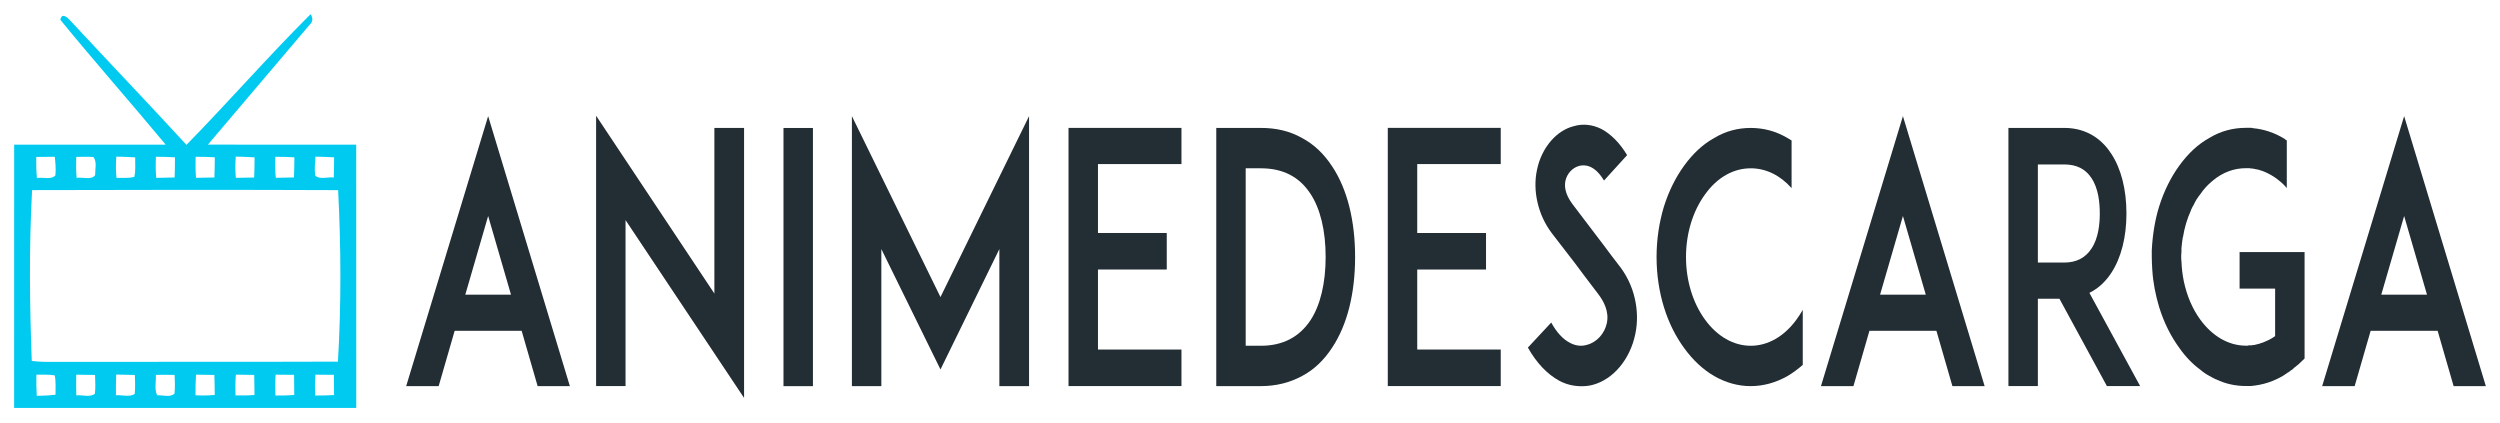
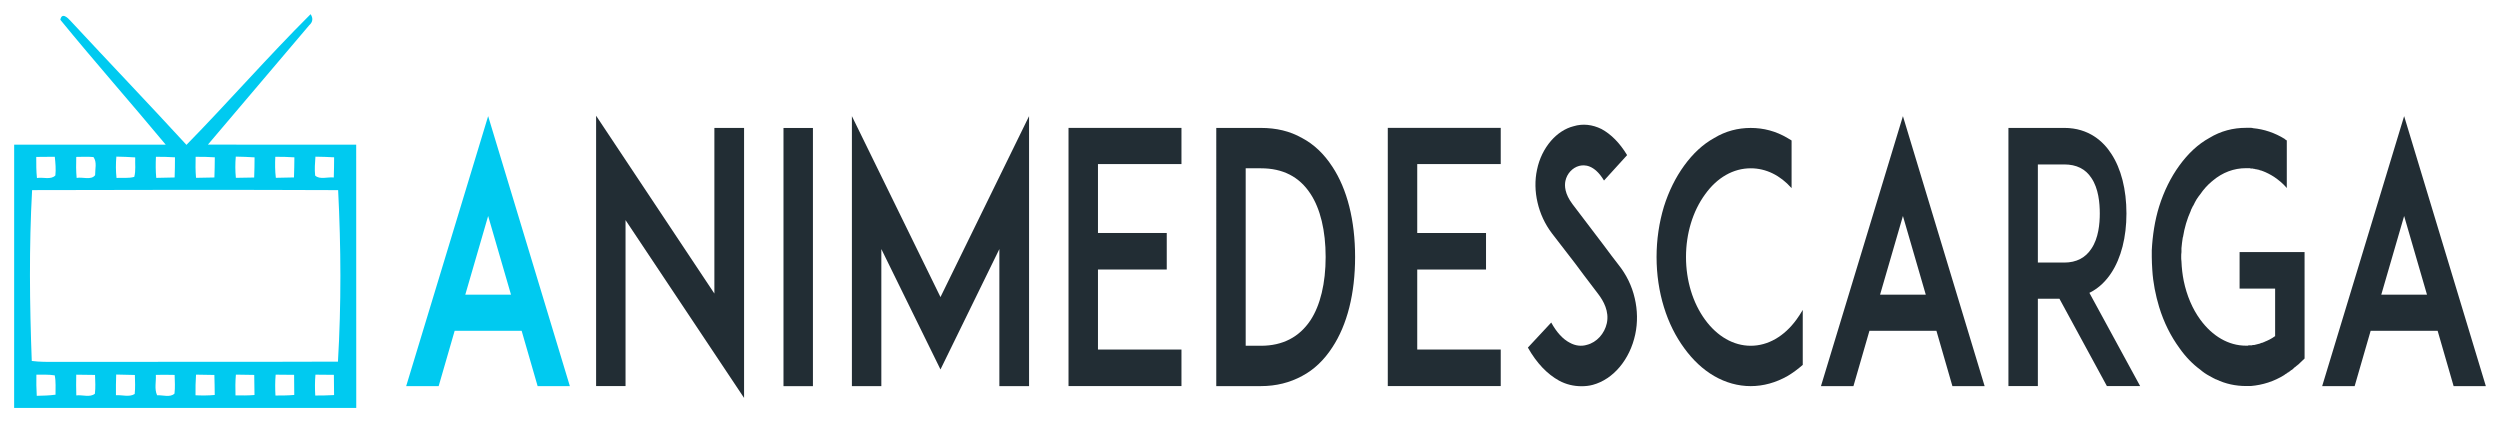
<svg xmlns="http://www.w3.org/2000/svg" width="176.62mm" height="29.818mm" version="1.1" viewBox="0 0 176.622 29.818">
  <g transform="translate(-7.9563 -121.07)">
-     <g transform="matrix(.68005 0 -.10283 1.4705 0 0)" stroke-width=".868" aria-label="ANIMEDESCARGA">
-       <g transform="matrix(1.2559 0 .12039 .79625 0 0)" fill="#222d34" aria-label="ANIMEDESCARGA">
-         <path d="m53.79 126.7h2.666l-6.76-16.292-6.781 16.292h2.687l1.323-3.338h5.543zm-5.984-5.522 1.89-4.745 1.89 4.745z" />
-         <path d="m70.866 127.41v-16.292h-2.456v9.994l-9.784-10.729v16.313h2.435v-10.015z" />
-         <path d="m76.562 126.7v-15.578h-2.435v15.578z" />
-         <path d="m94.44 126.7v-16.292l-7.327 10.917-7.327-10.917v16.292h2.435v-8.272l4.892 7.264 4.871-7.264v8.272z" />
-         <path d="m100.14 113.3h6.907v-2.183h-9.343v15.578h9.343v-2.204h-6.907v-4.829h5.69v-2.204h-5.69z" />
-         <path d="m119.52 113.45c-0.672-0.756-1.512-1.344-2.498-1.722-1.008-0.42-2.142-0.609-3.401-0.609h-3.695v15.578h3.695c1.26 0 2.393-0.21 3.401-0.609 0.987-0.378 1.827-0.966 2.498-1.722 1.239-1.365 1.89-3.254 1.89-5.459s-0.651-4.094-1.89-5.459zm-1.806 9.28c-0.924 1.008-2.288 1.533-4.094 1.533h-1.26v-10.708h1.26c1.806 0 3.17 0.504 4.094 1.533 0.819 0.903 1.26 2.225 1.26 3.821 0 1.575-0.441 2.918-1.26 3.821z" />
-         <path d="m126.55 113.3h6.907v-2.183h-9.343v15.578h9.343v-2.204h-6.907v-4.829h5.69v-2.204h-5.69z" />
-         <path d="m144.54 121.39c-0.231-0.735-0.693-1.428-1.365-2.037-0.336-0.315-0.798-0.756-1.176-1.134l-2.603-2.498c-0.651-0.63-0.672-1.113-0.588-1.407 0.126-0.441 0.588-0.798 1.134-0.903 0.441-0.084 1.26-0.084 2.058 0.882l1.911-1.533c-0.609-0.735-1.323-1.26-2.12-1.575-0.756-0.273-1.554-0.336-2.309-0.168-0.693 0.126-1.344 0.441-1.869 0.882-0.567 0.483-0.966 1.071-1.155 1.743-0.189 0.63-0.168 1.323 0.042 1.974 0.21 0.672 0.609 1.302 1.197 1.869l1.911 1.806c0.084 0.084 1.218 1.197 1.911 1.848 0.441 0.42 0.924 1.05 0.714 1.764-0.189 0.63-0.84 1.155-1.638 1.302-0.462 0.105-0.966 0.063-1.428-0.126-0.567-0.21-1.092-0.63-1.533-1.218l-1.932 1.512c0.735 0.945 1.596 1.596 2.582 1.995 0.588 0.231 1.218 0.336 1.848 0.336 0.315 0 0.63-0.021 0.945-0.084 1.701-0.336 3.065-1.533 3.506-3.044 0.21-0.714 0.189-1.47-0.042-2.183z" />
-         <path d="m158.44 122.1c-0.168 0.21-0.336 0.399-0.525 0.588-1.008 1.008-2.352 1.575-3.779 1.575s-2.771-0.567-3.779-1.575-1.575-2.352-1.575-3.779 0.567-2.771 1.575-3.779c1.008-1.029 2.352-1.575 3.779-1.575 1.26 0 2.435 0.42 3.38 1.197v-2.876c-0.105-0.042-0.231-0.105-0.336-0.147-0.966-0.42-1.994-0.609-3.044-0.609s-2.079 0.189-3.023 0.609c-0.945 0.378-1.764 0.945-2.477 1.659-0.714 0.714-1.281 1.554-1.68 2.477-0.399 0.966-0.609 1.994-0.609 3.044s0.21 2.079 0.609 3.023c0.399 0.945 0.966 1.764 1.68 2.477 0.714 0.714 1.533 1.281 2.477 1.68 0.945 0.399 1.974 0.609 3.023 0.609s2.079-0.21 3.044-0.609c0.441-0.189 0.861-0.42 1.26-0.672z" />
-         <path d="m170.82 126.7h2.666l-6.76-16.292-6.781 16.292h2.687l1.323-3.338h5.543zm-5.984-5.522 1.89-4.745 1.89 4.745z" />
-         <path d="m182.15 121.07c0.84-0.294 1.428-0.777 1.806-1.197 0.819-0.903 1.26-2.163 1.26-3.59 0-1.449-0.441-2.708-1.26-3.611-0.63-0.714-1.827-1.554-3.884-1.554h-4.619v15.578h2.435v-5.27h1.785l3.926 5.27h2.75zm-4.262-1.827v-5.921h2.183c1.008 0 1.764 0.273 2.247 0.819 0.588 0.63 0.693 1.512 0.693 2.142 0 0.609-0.105 1.491-0.693 2.12-0.483 0.546-1.239 0.84-2.247 0.84z" />
-         <path d="m199.95 118.61h-5.375v2.204h2.939v2.876h-0.021c-0.273 0.147-0.567 0.252-0.861 0.336 0 0-0.021 0.021-0.042 0.021s-0.063 0-0.084 0.021c-0.021 0-0.042 0-0.063 0.021h-0.063c-0.021 0.021-0.063 0.021-0.084 0.021-0.021 0.021-0.021 0.021-0.042 0.021-0.147 0.021-0.315 0.063-0.462 0.084h-0.042-0.084c-0.021 0-0.042 0-0.042 0.021h-0.105-0.063-0.063-0.084c-0.021 0.021-0.042 0.021-0.063 0.021h-0.147c-1.428 0-2.771-0.567-3.779-1.575-0.651-0.651-1.113-1.449-1.365-2.33-0.105-0.378-0.168-0.777-0.189-1.176-0.021-0.105-0.021-0.189-0.021-0.273 0-0.105 0-0.189 0.021-0.294v-0.231c0.021-0.21 0.063-0.42 0.105-0.63 0-0.021 0-0.021 0.021-0.042 0.126-0.567 0.336-1.092 0.651-1.596 0-0.021 0.021-0.063 0.042-0.084 0.042-0.063 0.084-0.126 0.126-0.189l0.042-0.042c0.084-0.126 0.168-0.252 0.273-0.378 0.021 0 0.021-0.021 0.021-0.021 0.084-0.105 0.189-0.189 0.273-0.273 0.273-0.294 0.588-0.546 0.924-0.756 0.042-0.021 0.084-0.042 0.105-0.063 0.819-0.504 1.764-0.756 2.75-0.756h0.147 0.042 0.084 0.063c0.021 0 0.042 0.021 0.063 0.021h0.126 0.063c0.021 0.021 0.063 0.021 0.084 0.021h0.042c0.021 0 0.063 0.021 0.084 0.021h0.042c0.084 0.021 0.189 0.021 0.273 0.042 0.021 0.021 0.042 0.021 0.042 0.021 0.042 0 0.063 0 0.084 0.021h0.063c0.021 0.021 0.042 0.021 0.063 0.021 0.315 0.084 0.651 0.21 0.966 0.357 0.378 0.189 0.735 0.399 1.05 0.672v-2.876h-0.021c-0.042-0.021-0.084-0.042-0.126-0.063-0.021 0-0.021-0.021-0.021-0.021-0.84-0.378-1.722-0.588-2.624-0.651-0.063-0.021-0.126-0.021-0.189-0.021h-0.021-0.168-0.021-0.189c-1.05 0-2.079 0.189-3.023 0.609-0.945 0.378-1.764 0.945-2.477 1.659-0.714 0.714-1.281 1.554-1.68 2.477-0.357 0.84-0.546 1.743-0.609 2.645v0.399c0 0.252 0.021 0.525 0.042 0.777 0.063 0.777 0.273 1.533 0.567 2.247 0.399 0.945 0.966 1.764 1.68 2.477 0.504 0.525 1.092 0.966 1.722 1.302 0.231 0.147 0.483 0.273 0.756 0.378 0.105 0.042 0.21 0.084 0.315 0.126 0.084 0.021 0.147 0.063 0.231 0.084h0.021c0.777 0.273 1.617 0.399 2.456 0.399h0.189 0.021 0.168 0.021c0.987-0.063 1.911-0.273 2.792-0.672l0.021-0.021c0.042-0.021 0.105-0.042 0.147-0.063 0.042-0.021 0.084-0.042 0.105-0.063h0.042l0.042-0.042c0.042 0 0.084-0.021 0.105-0.042 0.021-0.021 0.042-0.021 0.063-0.042 0.042-0.021 0.063-0.021 0.105-0.042 0.021-0.021 0.042-0.021 0.063-0.042s0.042-0.021 0.063-0.042c0.042-0.021 0.063-0.042 0.084-0.063 0.042 0 0.063-0.021 0.084-0.042 0.021 0 0.042-0.021 0.063-0.042 0.021 0 0.063-0.021 0.084-0.042s0.021-0.021 0.042-0.021l0.546-0.378v-4.22z" />
-         <path d="m212.28 126.7h2.666l-6.76-16.292-6.781 16.292h2.687l1.323-3.338h5.543zm-5.984-5.522 1.89-4.745 1.89 4.745z" />
+     <g transform="matrix(.68005 0 -.10283 1.4705 0 0)" fill="#00caf0" stroke-width=".868" aria-label="ANIMEDESCARGA">
+       <g transform="matrix(1.2559 0 .12039 .79625 0 0)" stroke-width=".683" aria-label="ANIMEDESCARGA">
+         <path d="m53.79 126.7h2.666l-6.76-16.292-6.781 16.292h2.687l1.323-3.338h5.543zm-5.984-5.522 1.89-4.745 1.89 4.745z" fill="#00caf0" />
+         <g fill="#222d34">
+           <path d="m70.866 127.41v-16.292h-2.456v9.994l-9.784-10.729v16.313h2.435v-10.015z" />
+           <path d="m76.562 126.7v-15.578h-2.435v15.578z" />
+           <path d="m94.44 126.7v-16.292l-7.327 10.917-7.327-10.917v16.292h2.435v-8.272l4.892 7.264 4.871-7.264v8.272z" />
+           <path d="m100.14 113.3h6.907v-2.183h-9.343v15.578h9.343v-2.204h-6.907v-4.829h5.69v-2.204h-5.69z" />
+           <path d="m119.52 113.45c-0.672-0.756-1.512-1.344-2.498-1.722-1.008-0.42-2.142-0.609-3.401-0.609h-3.695v15.578h3.695c1.26 0 2.393-0.21 3.401-0.609 0.987-0.378 1.827-0.966 2.498-1.722 1.239-1.365 1.89-3.254 1.89-5.459s-0.651-4.094-1.89-5.459zm-1.806 9.28c-0.924 1.008-2.288 1.533-4.094 1.533h-1.26v-10.708h1.26c1.806 0 3.17 0.504 4.094 1.533 0.819 0.903 1.26 2.225 1.26 3.821 0 1.575-0.441 2.918-1.26 3.821z" />
+           <path d="m126.55 113.3h6.907v-2.183h-9.343v15.578h9.343v-2.204h-6.907v-4.829h5.69v-2.204h-5.69z" />
+           <path d="m144.54 121.39c-0.231-0.735-0.693-1.428-1.365-2.037-0.336-0.315-0.798-0.756-1.176-1.134l-2.603-2.498c-0.651-0.63-0.672-1.113-0.588-1.407 0.126-0.441 0.588-0.798 1.134-0.903 0.441-0.084 1.26-0.084 2.058 0.882l1.911-1.533c-0.609-0.735-1.323-1.26-2.12-1.575-0.756-0.273-1.554-0.336-2.309-0.168-0.693 0.126-1.344 0.441-1.869 0.882-0.567 0.483-0.966 1.071-1.155 1.743-0.189 0.63-0.168 1.323 0.042 1.974 0.21 0.672 0.609 1.302 1.197 1.869l1.911 1.806c0.084 0.084 1.218 1.197 1.911 1.848 0.441 0.42 0.924 1.05 0.714 1.764-0.189 0.63-0.84 1.155-1.638 1.302-0.462 0.105-0.966 0.063-1.428-0.126-0.567-0.21-1.092-0.63-1.533-1.218l-1.932 1.512c0.735 0.945 1.596 1.596 2.582 1.995 0.588 0.231 1.218 0.336 1.848 0.336 0.315 0 0.63-0.021 0.945-0.084 1.701-0.336 3.065-1.533 3.506-3.044 0.21-0.714 0.189-1.47-0.042-2.183z" />
+           <path d="m158.44 122.1c-0.168 0.21-0.336 0.399-0.525 0.588-1.008 1.008-2.352 1.575-3.779 1.575s-2.771-0.567-3.779-1.575-1.575-2.352-1.575-3.779 0.567-2.771 1.575-3.779c1.008-1.029 2.352-1.575 3.779-1.575 1.26 0 2.435 0.42 3.38 1.197v-2.876c-0.105-0.042-0.231-0.105-0.336-0.147-0.966-0.42-1.994-0.609-3.044-0.609s-2.079 0.189-3.023 0.609c-0.945 0.378-1.764 0.945-2.477 1.659-0.714 0.714-1.281 1.554-1.68 2.477-0.399 0.966-0.609 1.994-0.609 3.044s0.21 2.079 0.609 3.023c0.399 0.945 0.966 1.764 1.68 2.477 0.714 0.714 1.533 1.281 2.477 1.68 0.945 0.399 1.974 0.609 3.023 0.609s2.079-0.21 3.044-0.609c0.441-0.189 0.861-0.42 1.26-0.672z" />
+           <path d="m170.82 126.7h2.666l-6.76-16.292-6.781 16.292h2.687l1.323-3.338h5.543zm-5.984-5.522 1.89-4.745 1.89 4.745z" />
+           <path d="m182.15 121.07c0.84-0.294 1.428-0.777 1.806-1.197 0.819-0.903 1.26-2.163 1.26-3.59 0-1.449-0.441-2.708-1.26-3.611-0.63-0.714-1.827-1.554-3.884-1.554h-4.619v15.578h2.435v-5.27h1.785l3.926 5.27h2.75zm-4.262-1.827v-5.921h2.183c1.008 0 1.764 0.273 2.247 0.819 0.588 0.63 0.693 1.512 0.693 2.142 0 0.609-0.105 1.491-0.693 2.12-0.483 0.546-1.239 0.84-2.247 0.84z" />
+           <path d="m199.95 118.61h-5.375v2.204h2.939v2.876h-0.021c-0.273 0.147-0.567 0.252-0.861 0.336 0 0-0.021 0.021-0.042 0.021s-0.063 0-0.084 0.021c-0.021 0-0.042 0-0.063 0.021h-0.063c-0.021 0.021-0.063 0.021-0.084 0.021-0.021 0.021-0.021 0.021-0.042 0.021-0.147 0.021-0.315 0.063-0.462 0.084h-0.042-0.084c-0.021 0-0.042 0-0.042 0.021h-0.105-0.063-0.063-0.084c-0.021 0.021-0.042 0.021-0.063 0.021h-0.147c-1.428 0-2.771-0.567-3.779-1.575-0.651-0.651-1.113-1.449-1.365-2.33-0.105-0.378-0.168-0.777-0.189-1.176-0.021-0.105-0.021-0.189-0.021-0.273 0-0.105 0-0.189 0.021-0.294v-0.231c0.021-0.21 0.063-0.42 0.105-0.63 0-0.021 0-0.021 0.021-0.042 0.126-0.567 0.336-1.092 0.651-1.596 0-0.021 0.021-0.063 0.042-0.084 0.042-0.063 0.084-0.126 0.126-0.189l0.042-0.042c0.084-0.126 0.168-0.252 0.273-0.378 0.021 0 0.021-0.021 0.021-0.021 0.084-0.105 0.189-0.189 0.273-0.273 0.273-0.294 0.588-0.546 0.924-0.756 0.042-0.021 0.084-0.042 0.105-0.063 0.819-0.504 1.764-0.756 2.75-0.756h0.147 0.042 0.084 0.063c0.021 0 0.042 0.021 0.063 0.021h0.126 0.063c0.021 0.021 0.063 0.021 0.084 0.021h0.042c0.021 0 0.063 0.021 0.084 0.021h0.042c0.084 0.021 0.189 0.021 0.273 0.042 0.021 0.021 0.042 0.021 0.042 0.021 0.042 0 0.063 0 0.084 0.021h0.063c0.021 0.021 0.042 0.021 0.063 0.021 0.315 0.084 0.651 0.21 0.966 0.357 0.378 0.189 0.735 0.399 1.05 0.672v-2.876h-0.021c-0.042-0.021-0.084-0.042-0.126-0.063-0.021 0-0.021-0.021-0.021-0.021-0.84-0.378-1.722-0.588-2.624-0.651-0.063-0.021-0.126-0.021-0.189-0.021h-0.021-0.168-0.021-0.189c-1.05 0-2.079 0.189-3.023 0.609-0.945 0.378-1.764 0.945-2.477 1.659-0.714 0.714-1.281 1.554-1.68 2.477-0.357 0.84-0.546 1.743-0.609 2.645v0.399c0 0.252 0.021 0.525 0.042 0.777 0.063 0.777 0.273 1.533 0.567 2.247 0.399 0.945 0.966 1.764 1.68 2.477 0.504 0.525 1.092 0.966 1.722 1.302 0.231 0.147 0.483 0.273 0.756 0.378 0.105 0.042 0.21 0.084 0.315 0.126 0.084 0.021 0.147 0.063 0.231 0.084h0.021c0.777 0.273 1.617 0.399 2.456 0.399h0.189 0.021 0.168 0.021c0.987-0.063 1.911-0.273 2.792-0.672l0.021-0.021c0.042-0.021 0.105-0.042 0.147-0.063 0.042-0.021 0.084-0.042 0.105-0.063h0.042l0.042-0.042c0.042 0 0.084-0.021 0.105-0.042 0.021-0.021 0.042-0.021 0.063-0.042 0.042-0.021 0.063-0.021 0.105-0.042 0.021-0.021 0.042-0.021 0.063-0.042s0.042-0.021 0.063-0.042c0.042-0.021 0.063-0.042 0.084-0.063 0.042 0 0.063-0.021 0.084-0.042 0.021 0 0.042-0.021 0.063-0.042 0.021 0 0.063-0.021 0.084-0.042s0.021-0.021 0.042-0.021l0.546-0.378v-4.22z" />
+           <path d="m212.28 126.7h2.666l-6.76-16.292-6.781 16.292h2.687l1.323-3.338h5.543zm-5.984-5.522 1.89-4.745 1.89 4.745z" />
+         </g>
      </g>
-       <path d="m30.561 83.283c0.097-0.37 0.747-0.105 1.087 0.061 4.292 1.989 8.652 3.949 12.924 5.948 4.058-2.064 7.828-4.238 11.946-6.278 0.308 0.188 0.292 0.376-0.051 0.525-3.218 1.916-6.44 3.829-9.668 5.741 5.137 0.007 10.272 0.001 15.405 0.002 0.64 4.216 1.281 8.432 1.919 12.649-11.846-9.7e-4 -23.693-9.7e-4 -35.542-9.7e-4 -0.634-4.216-1.272-8.431-1.909-12.647 5.247 0 10.498-0.001 15.745 0-3.92-2.011-7.973-3.977-11.857-6.001m-1.506 6.59c0.048 0.337 0.099 0.676 0.226 1.013 0.606-0.054 1.462 0.102 1.896-0.124 0.025-0.299-0.084-0.6-0.196-0.897-0.642 0.001-1.284 0.002-1.926 0.008m4.157 0c0.025 0.336 0.076 0.673 0.194 1.009 0.595-0.059 1.526 0.124 1.898-0.133-0.052-0.282 0.121-0.633-0.307-0.871-0.598-0.022-1.191-9e-3 -1.785-0.006m4.164-0.014c-0.012 0.34 0.037 0.684 0.171 1.024 0.608-0.018 1.257 0.029 1.837-0.051 0.132-0.304-0.028-0.625-0.043-0.936-0.655-0.022-1.308-0.03-1.965-0.037m4.113 0.008c0.016 0.337 0.067 0.676 0.185 1.013 0.635-0.005 1.274-0.008 1.908-0.019-0.02-0.322-0.066-0.646-0.112-0.969-0.661-0.019-1.323-0.025-1.982-0.025m4.125 0.002c0.029 0.337 0.08 0.673 0.194 1.009 0.636-0.002 1.271-0.007 1.906-0.017-0.02-0.323-0.063-0.646-0.105-0.969-0.665-0.021-1.33-0.025-1.994-0.024m4.168-9e-3c-0.012 0.339 0.039 0.68 0.164 1.019 0.632-0.002 1.265-0.007 1.899-0.015-0.017-0.323-0.063-0.647-0.105-0.969-0.652-0.021-1.308-0.028-1.958-0.035m4.107 0.008c0.019 0.337 0.067 0.676 0.21 1.01 0.626-0.005 1.255-0.008 1.88-0.018-0.02-0.322-0.062-0.644-0.102-0.966-0.665-0.021-1.327-0.026-1.988-0.026m4.168-0.006c0.001 0.301-0.01 0.605 0.108 0.907 0.509 0.209 1.319 0.059 1.951 0.094-0.023-0.323-0.069-0.647-0.112-0.97-0.651-0.018-1.301-0.025-1.948-0.03m-29.19 1.606c0.089 2.733 0.57 5.474 1.206 8.208 0.85 0.05 1.702 0.048 2.548 0.044 9.755-0.009 19.511 0.007 29.266-0.011-0.065-2.743-0.51-5.496-1.227-8.24-10.599-0.019-21.198-0.017-31.793-0.001m1.786 8.867c0.038 0.339 0.093 0.677 0.192 1.016 0.651-5e-3 1.302-0.014 1.941-0.054-0.056-0.31-0.04-0.623-0.223-0.929-0.637-0.047-1.274-0.03-1.91-0.033m4.141 9.9e-4c0.034 0.332 0.084 0.664 0.157 0.995 0.615-0.037 1.445 0.112 1.918-0.08 0.034-0.3-0.056-0.603-0.121-0.903-0.653-8e-3 -1.306-0.011-1.954-0.012m4.149-6e-3c0.021 0.33 0.068 0.661 0.125 0.992 0.63-0.021 1.402 0.104 1.938-0.058 0.027-0.304-0.057-0.61-0.119-0.914-0.65-0.011-1.297-0.015-1.943-0.021m4.121 0.015c0.09 0.322-0.072 0.677 0.278 0.979 0.574-0.012 1.383 0.12 1.794-0.079 0.034-0.299-0.059-0.599-0.12-0.897-0.653-8e-3 -1.305-8e-3 -1.953-2e-3m4.174-0.011c-0.004 0.329 0.039 0.661 0.096 0.991 0.667 0.014 1.335 0.015 1.995-0.015-0.058-0.321-0.11-0.64-0.183-0.961-0.637-8e-3 -1.271-0.012-1.907-0.015m4.14-9.8e-4c-0.013 0.332 0.037 0.665 0.109 0.997 0.66 7e-3 1.321 7e-3 1.972-0.018-0.055-0.322-0.107-0.643-0.174-0.965-0.637-6e-3 -1.274-9e-3 -1.907-0.014m4.131 2e-3c-0.013 0.333 0.041 0.668 0.132 1.002 0.649 9.8e-4 1.304-2e-3 1.948-0.028-0.052-0.322-0.104-0.644-0.162-0.966-0.64-4e-3 -1.28-7e-3 -1.919-8e-3m4.134 0c-0.013 0.333 0.04 0.668 0.132 1.002 0.649 0 1.303-4e-3 1.952-0.022-0.055-0.323-0.108-0.648-0.166-0.972-0.64-4e-3 -1.28-7e-3 -1.919-8e-3z" fill="#00caf0" />
+       <path d="m30.561 83.283c0.097-0.37 0.747-0.105 1.087 0.061 4.292 1.989 8.652 3.949 12.924 5.948 4.058-2.064 7.828-4.238 11.946-6.278 0.308 0.188 0.292 0.376-0.051 0.525-3.218 1.916-6.44 3.829-9.668 5.741 5.137 0.007 10.272 0.001 15.405 0.002 0.64 4.216 1.281 8.432 1.919 12.649-11.846-9.7e-4 -23.693-9.7e-4 -35.542-9.7e-4 -0.634-4.216-1.272-8.431-1.909-12.647 5.247 0 10.498-0.001 15.745 0-3.92-2.011-7.973-3.977-11.857-6.001m-1.506 6.59c0.048 0.337 0.099 0.676 0.226 1.013 0.606-0.054 1.462 0.102 1.896-0.124 0.025-0.299-0.084-0.6-0.196-0.897-0.642 0.001-1.284 0.002-1.926 0.008m4.157 0c0.025 0.336 0.076 0.673 0.194 1.009 0.595-0.059 1.526 0.124 1.898-0.133-0.052-0.282 0.121-0.633-0.307-0.871-0.598-0.022-1.191-9e-3 -1.785-0.006m4.164-0.014c-0.012 0.34 0.037 0.684 0.171 1.024 0.608-0.018 1.257 0.029 1.837-0.051 0.132-0.304-0.028-0.625-0.043-0.936-0.655-0.022-1.308-0.03-1.965-0.037m4.113 0.008c0.016 0.337 0.067 0.676 0.185 1.013 0.635-0.005 1.274-0.008 1.908-0.019-0.02-0.322-0.066-0.646-0.112-0.969-0.661-0.019-1.323-0.025-1.982-0.025m4.125 0.002c0.029 0.337 0.08 0.673 0.194 1.009 0.636-0.002 1.271-0.007 1.906-0.017-0.02-0.323-0.063-0.646-0.105-0.969-0.665-0.021-1.33-0.025-1.994-0.024m4.168-9e-3c-0.012 0.339 0.039 0.68 0.164 1.019 0.632-0.002 1.265-0.007 1.899-0.015-0.017-0.323-0.063-0.647-0.105-0.969-0.652-0.021-1.308-0.028-1.958-0.035m4.107 0.008c0.019 0.337 0.067 0.676 0.21 1.01 0.626-0.005 1.255-0.008 1.88-0.018-0.02-0.322-0.062-0.644-0.102-0.966-0.665-0.021-1.327-0.026-1.988-0.026m4.168-0.006c0.001 0.301-0.01 0.605 0.108 0.907 0.509 0.209 1.319 0.059 1.951 0.094-0.023-0.323-0.069-0.647-0.112-0.97-0.651-0.018-1.301-0.025-1.948-0.03m-29.19 1.606c0.089 2.733 0.57 5.474 1.206 8.208 0.85 0.05 1.702 0.048 2.548 0.044 9.755-0.009 19.511 0.007 29.266-0.011-0.065-2.743-0.51-5.496-1.227-8.24-10.599-0.019-21.198-0.017-31.793-0.001m1.786 8.867c0.038 0.339 0.093 0.677 0.192 1.016 0.651-5e-3 1.302-0.014 1.941-0.054-0.056-0.31-0.04-0.623-0.223-0.929-0.637-0.047-1.274-0.03-1.91-0.033m4.141 9.9e-4c0.034 0.332 0.084 0.664 0.157 0.995 0.615-0.037 1.445 0.112 1.918-0.08 0.034-0.3-0.056-0.603-0.121-0.903-0.653-8e-3 -1.306-0.011-1.954-0.012m4.149-6e-3c0.021 0.33 0.068 0.661 0.125 0.992 0.63-0.021 1.402 0.104 1.938-0.058 0.027-0.304-0.057-0.61-0.119-0.914-0.65-0.011-1.297-0.015-1.943-0.021m4.121 0.015c0.09 0.322-0.072 0.677 0.278 0.979 0.574-0.012 1.383 0.12 1.794-0.079 0.034-0.299-0.059-0.599-0.12-0.897-0.653-8e-3 -1.305-8e-3 -1.953-2e-3m4.174-0.011c-0.004 0.329 0.039 0.661 0.096 0.991 0.667 0.014 1.335 0.015 1.995-0.015-0.058-0.321-0.11-0.64-0.183-0.961-0.637-8e-3 -1.271-0.012-1.907-0.015m4.14-9.8e-4c-0.013 0.332 0.037 0.665 0.109 0.997 0.66 7e-3 1.321 7e-3 1.972-0.018-0.055-0.322-0.107-0.643-0.174-0.965-0.637-6e-3 -1.274-9e-3 -1.907-0.014m4.131 2e-3c-0.013 0.333 0.041 0.668 0.132 1.002 0.649 9.8e-4 1.304-2e-3 1.948-0.028-0.052-0.322-0.104-0.644-0.162-0.966-0.64-4e-3 -1.28-7e-3 -1.919-8e-3m4.134 0c-0.013 0.333 0.04 0.668 0.132 1.002 0.649 0 1.303-4e-3 1.952-0.022-0.055-0.323-0.108-0.648-0.166-0.972-0.64-4e-3 -1.28-7e-3 -1.919-8e-3z" />
    </g>
  </g>
</svg>
